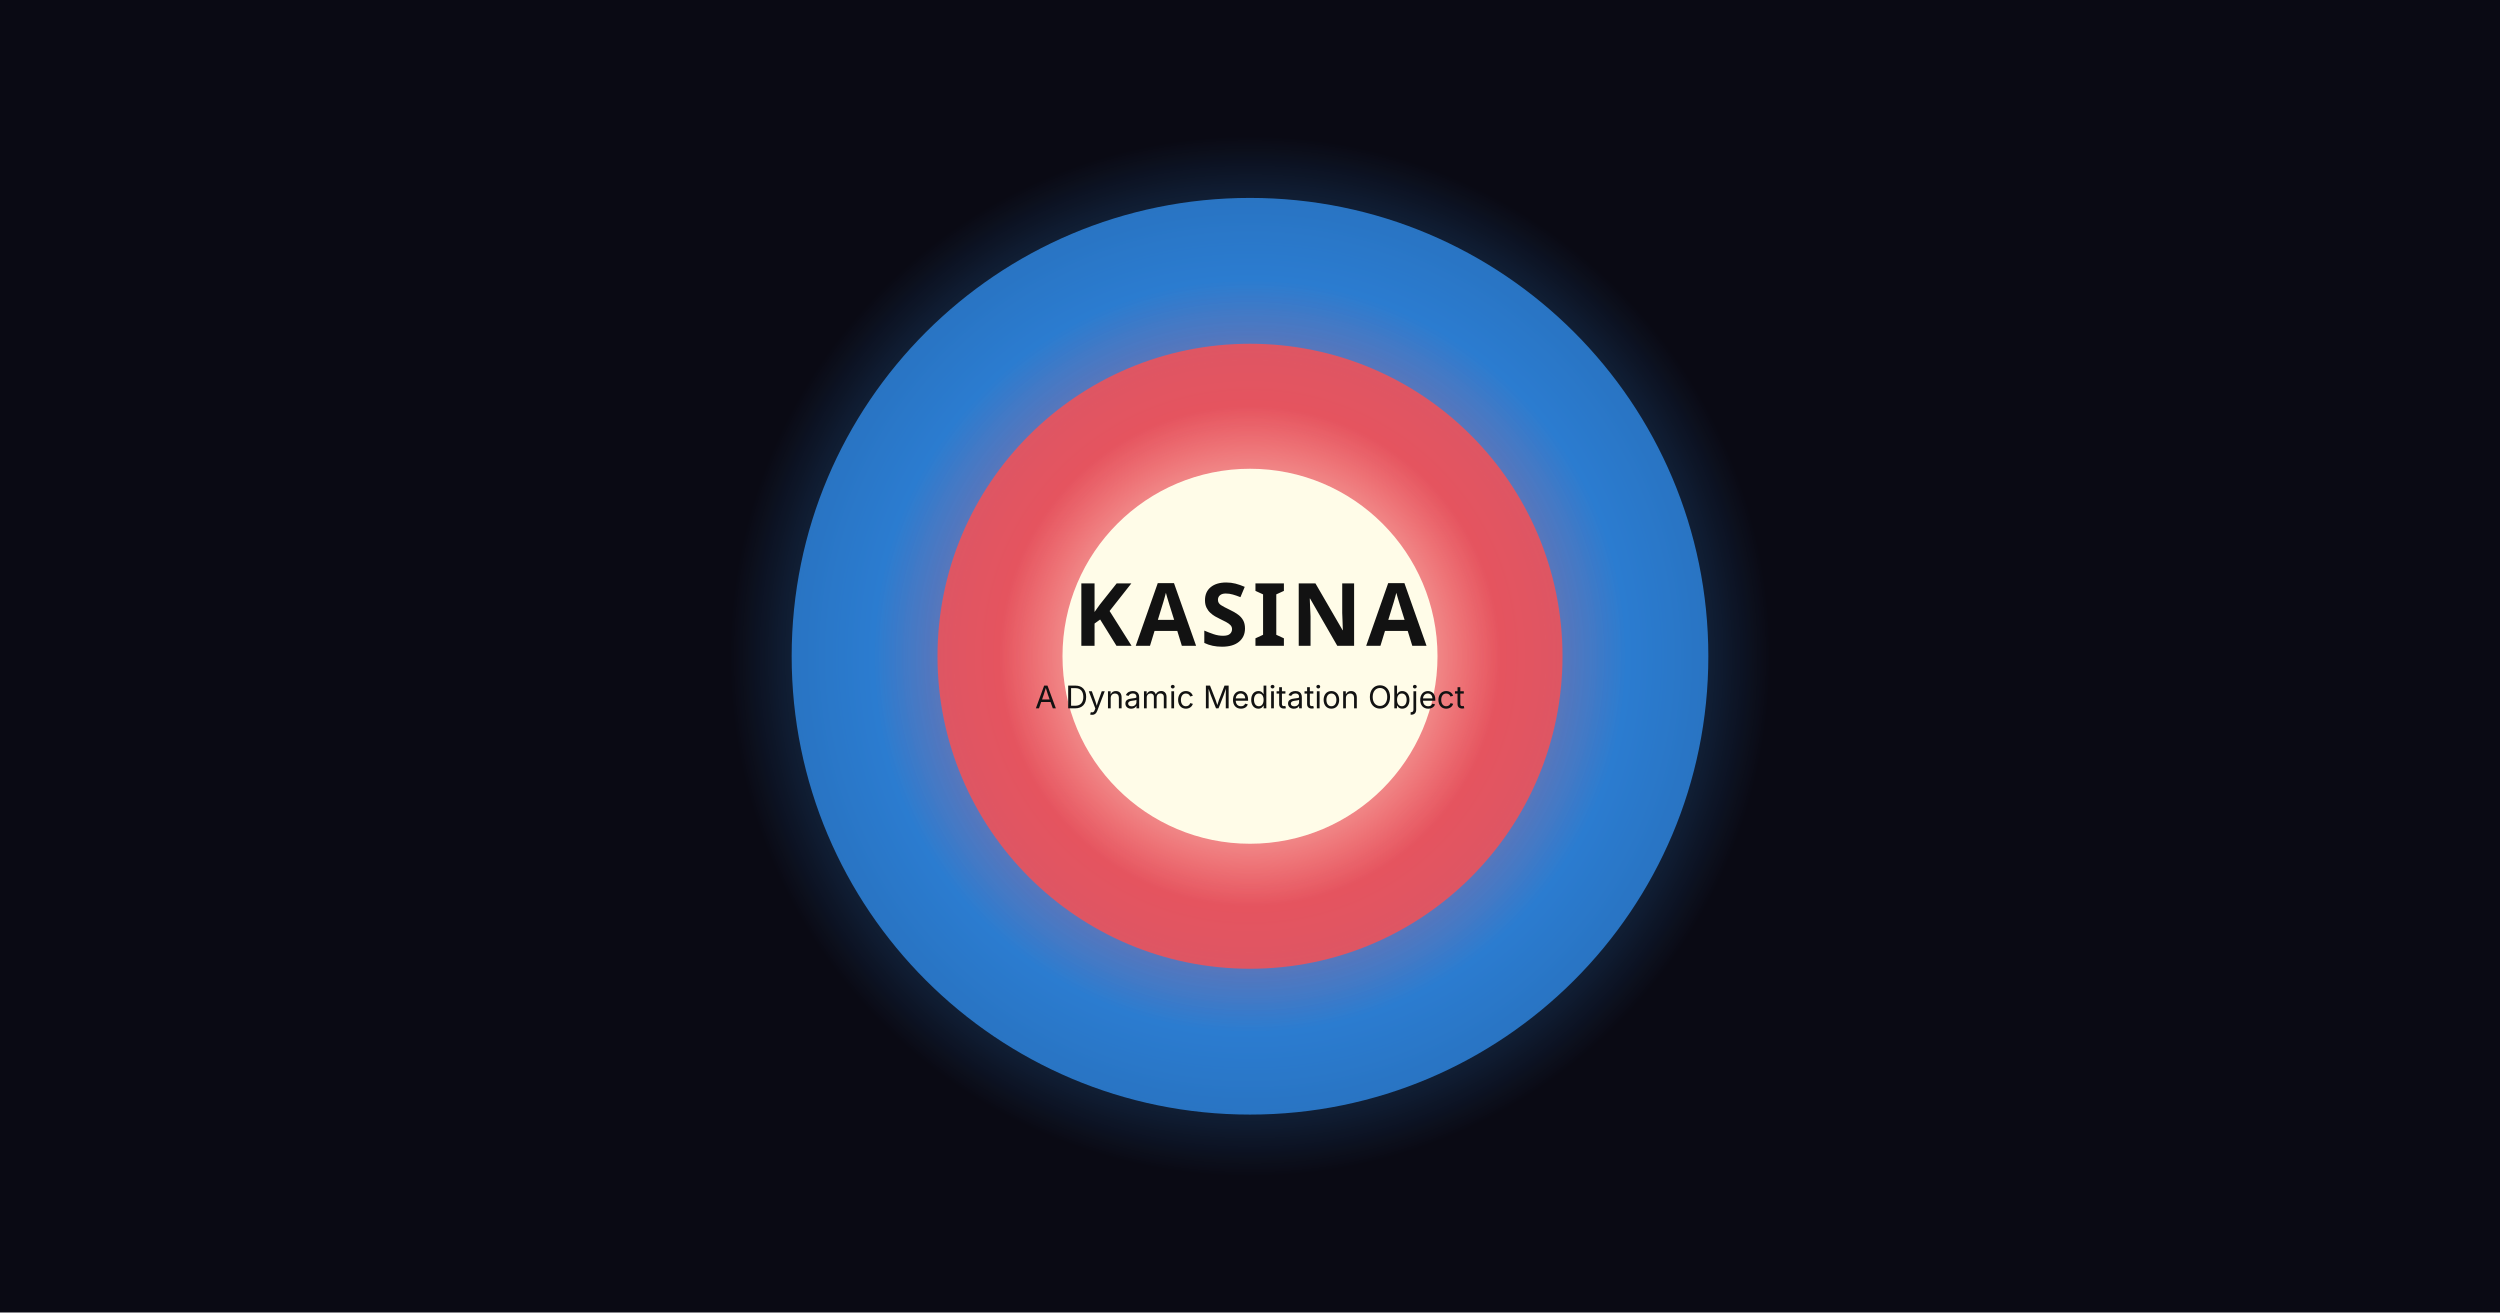
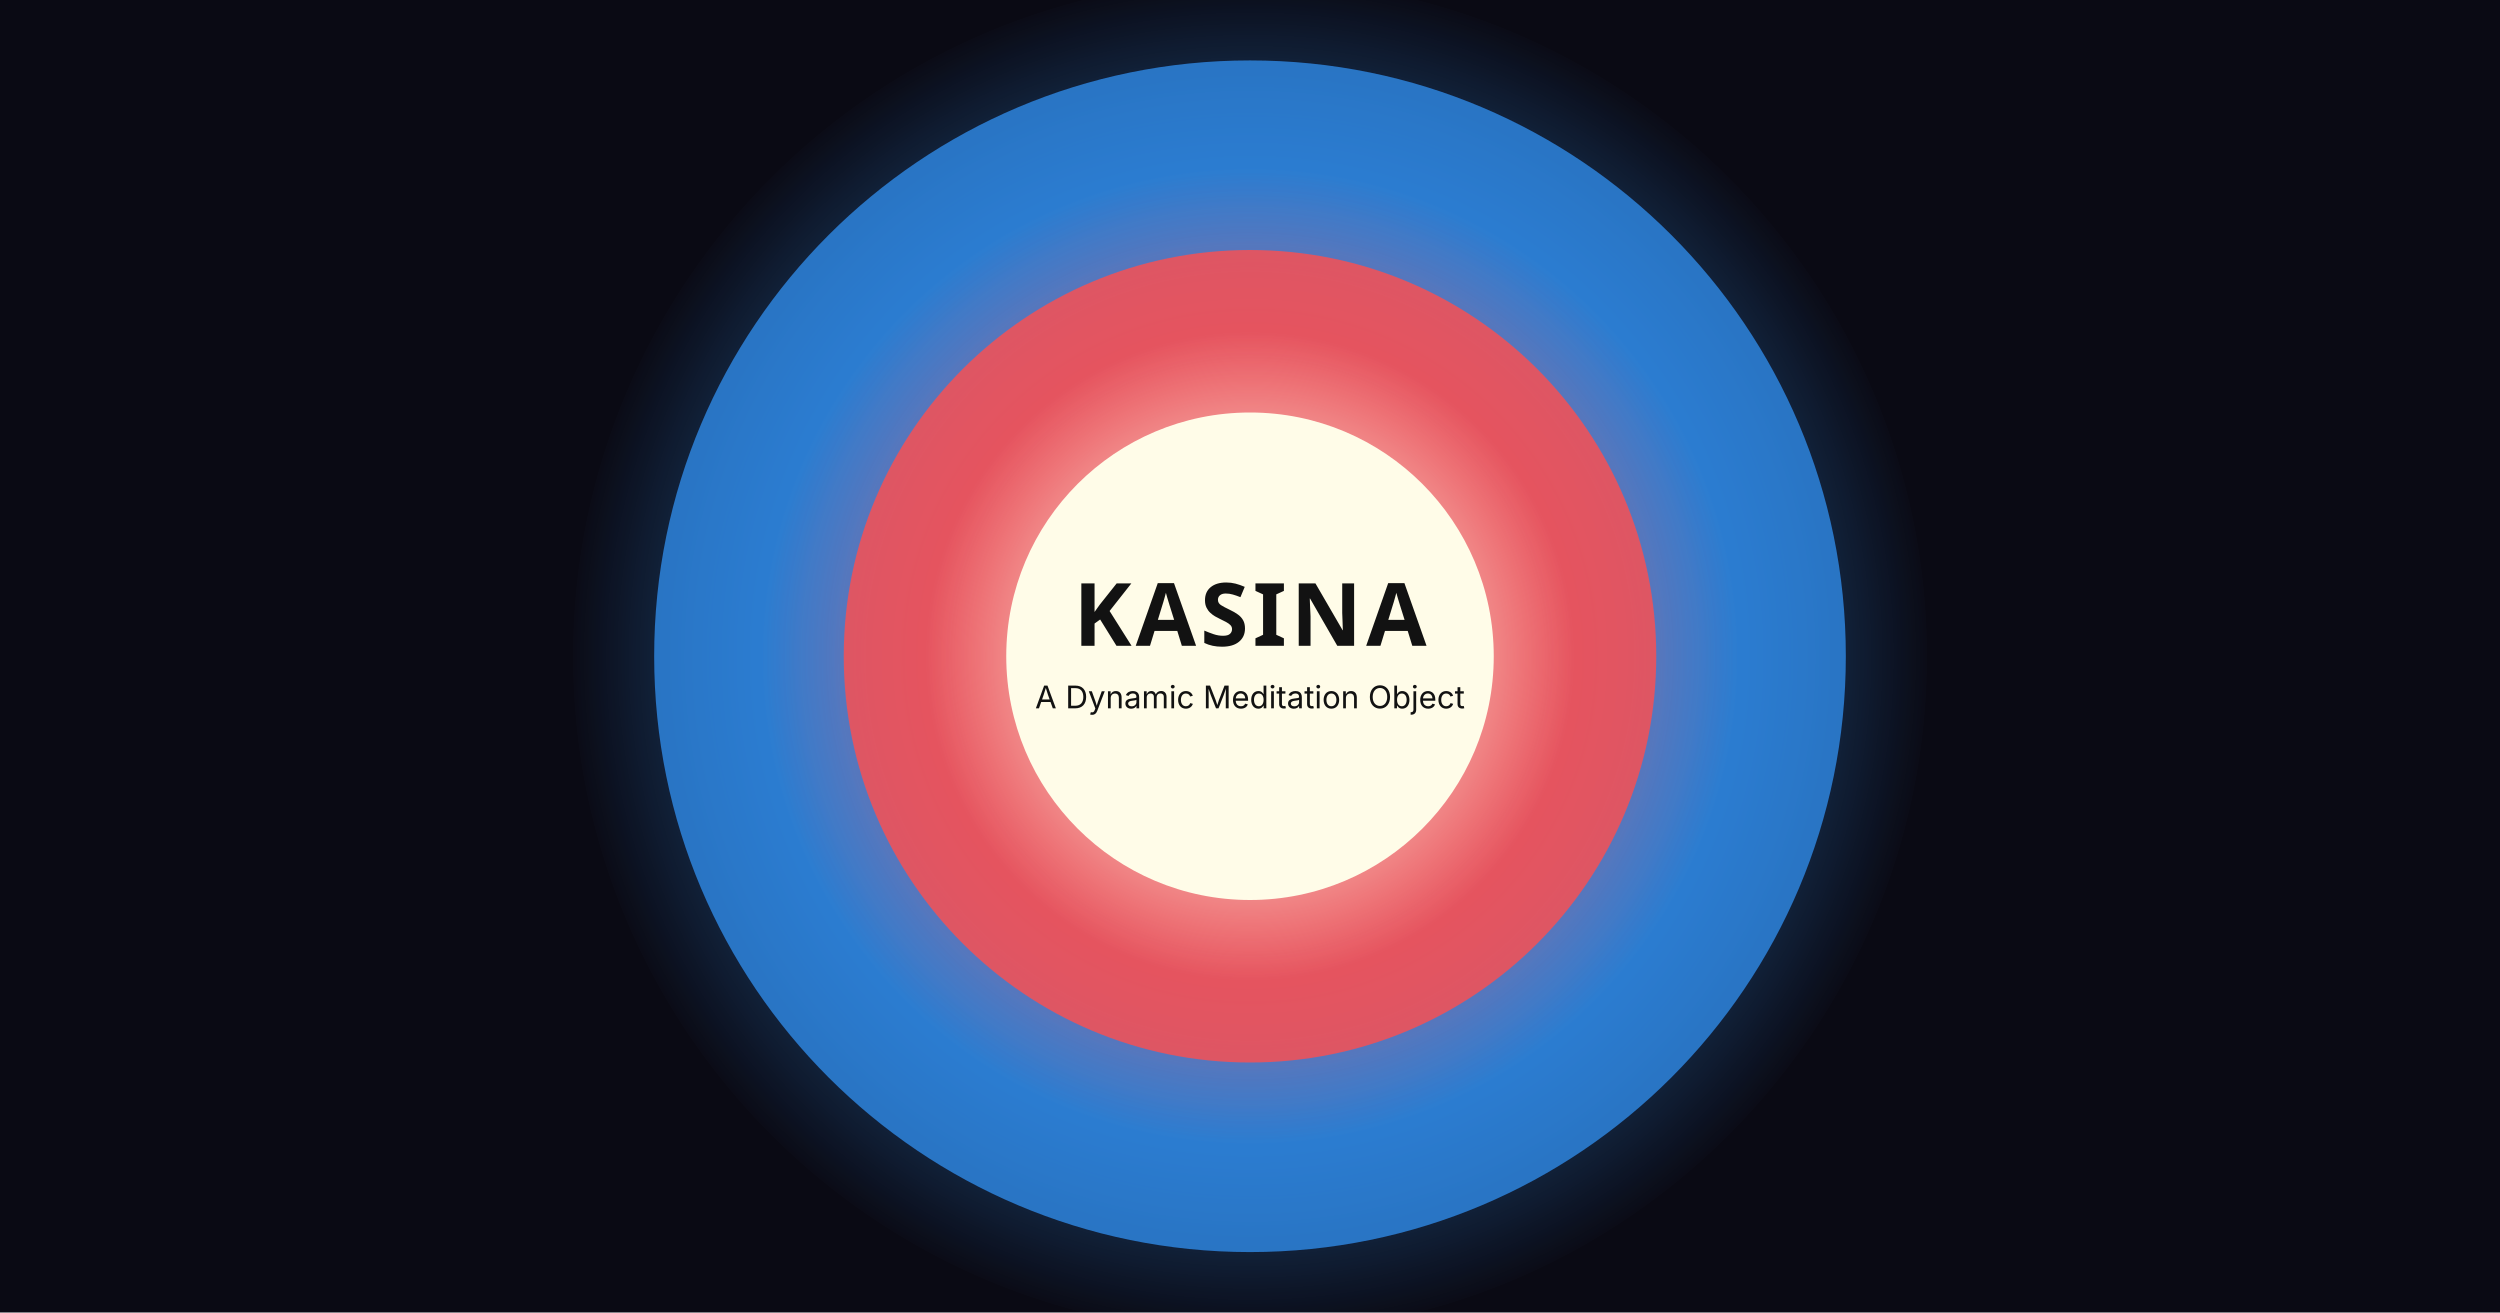
<svg xmlns="http://www.w3.org/2000/svg" width="1200" height="630" viewBox="0 0 1200 630" fill="none">
  <rect width="1200" height="630" fill="#0A0A14" />
-   <circle cx="600" cy="315" r="250" fill="url(#blueGlow)" />
-   <circle cx="600" cy="315" r="220" fill="#3399ff" opacity="0.7" />
-   <circle cx="600" cy="315" r="180" fill="url(#redGlow)" />
-   <circle cx="600" cy="315" r="150" fill="#ff4d4d" opacity="0.8" />
-   <circle cx="600" cy="315" r="120" fill="url(#whiteGlow)" />
-   <circle cx="600" cy="315" r="90" fill="#FFFCE8" />
+   <circle cx="600" cy="315" r="325" fill="url(#blueGlow)" />
+   <circle cx="600" cy="315" r="286" fill="#3399ff" opacity="0.7" />
+   <circle cx="600" cy="315" r="234" fill="url(#redGlow)" />
+   <circle cx="600" cy="315" r="195" fill="#ff4d4d" opacity="0.8" />
+   <circle cx="600" cy="315" r="156" fill="url(#whiteGlow)" />
+   <circle cx="600" cy="315" r="117" fill="#FFFCE8" />
  <text x="600" y="310" font-family="Nunito, sans-serif" font-size="42" font-weight="700" letter-spacing="2px" text-anchor="middle" fill="#121212" style="text-transform: uppercase;">KASINA</text>
  <text x="600" y="340" font-family="Inter, sans-serif" font-size="15" font-weight="400" text-anchor="middle" fill="#121212">A Dynamic Meditation Object</text>
  <defs>
    <radialGradient id="whiteGlow" cx="0.5" cy="0.5" r="0.5" fx="0.5" fy="0.5">
      <stop offset="55%" stop-color="#FFFCE8" stop-opacity="0.5" />
      <stop offset="75%" stop-color="#FFFCE8" stop-opacity="0.3" />
      <stop offset="100%" stop-color="#FFFCE8" stop-opacity="0" />
    </radialGradient>
    <radialGradient id="redGlow" cx="0.5" cy="0.5" r="0.5" fx="0.5" fy="0.5">
      <stop offset="55%" stop-color="#ff4d4d" stop-opacity="0.5" />
      <stop offset="75%" stop-color="#ff4d4d" stop-opacity="0.3" />
      <stop offset="100%" stop-color="#ff4d4d" stop-opacity="0" />
    </radialGradient>
    <radialGradient id="blueGlow" cx="0.5" cy="0.5" r="0.5" fx="0.5" fy="0.5">
      <stop offset="55%" stop-color="#3399ff" stop-opacity="0.5" />
      <stop offset="75%" stop-color="#3399ff" stop-opacity="0.3" />
      <stop offset="100%" stop-color="#3399ff" stop-opacity="0" />
    </radialGradient>
  </defs>
</svg>
